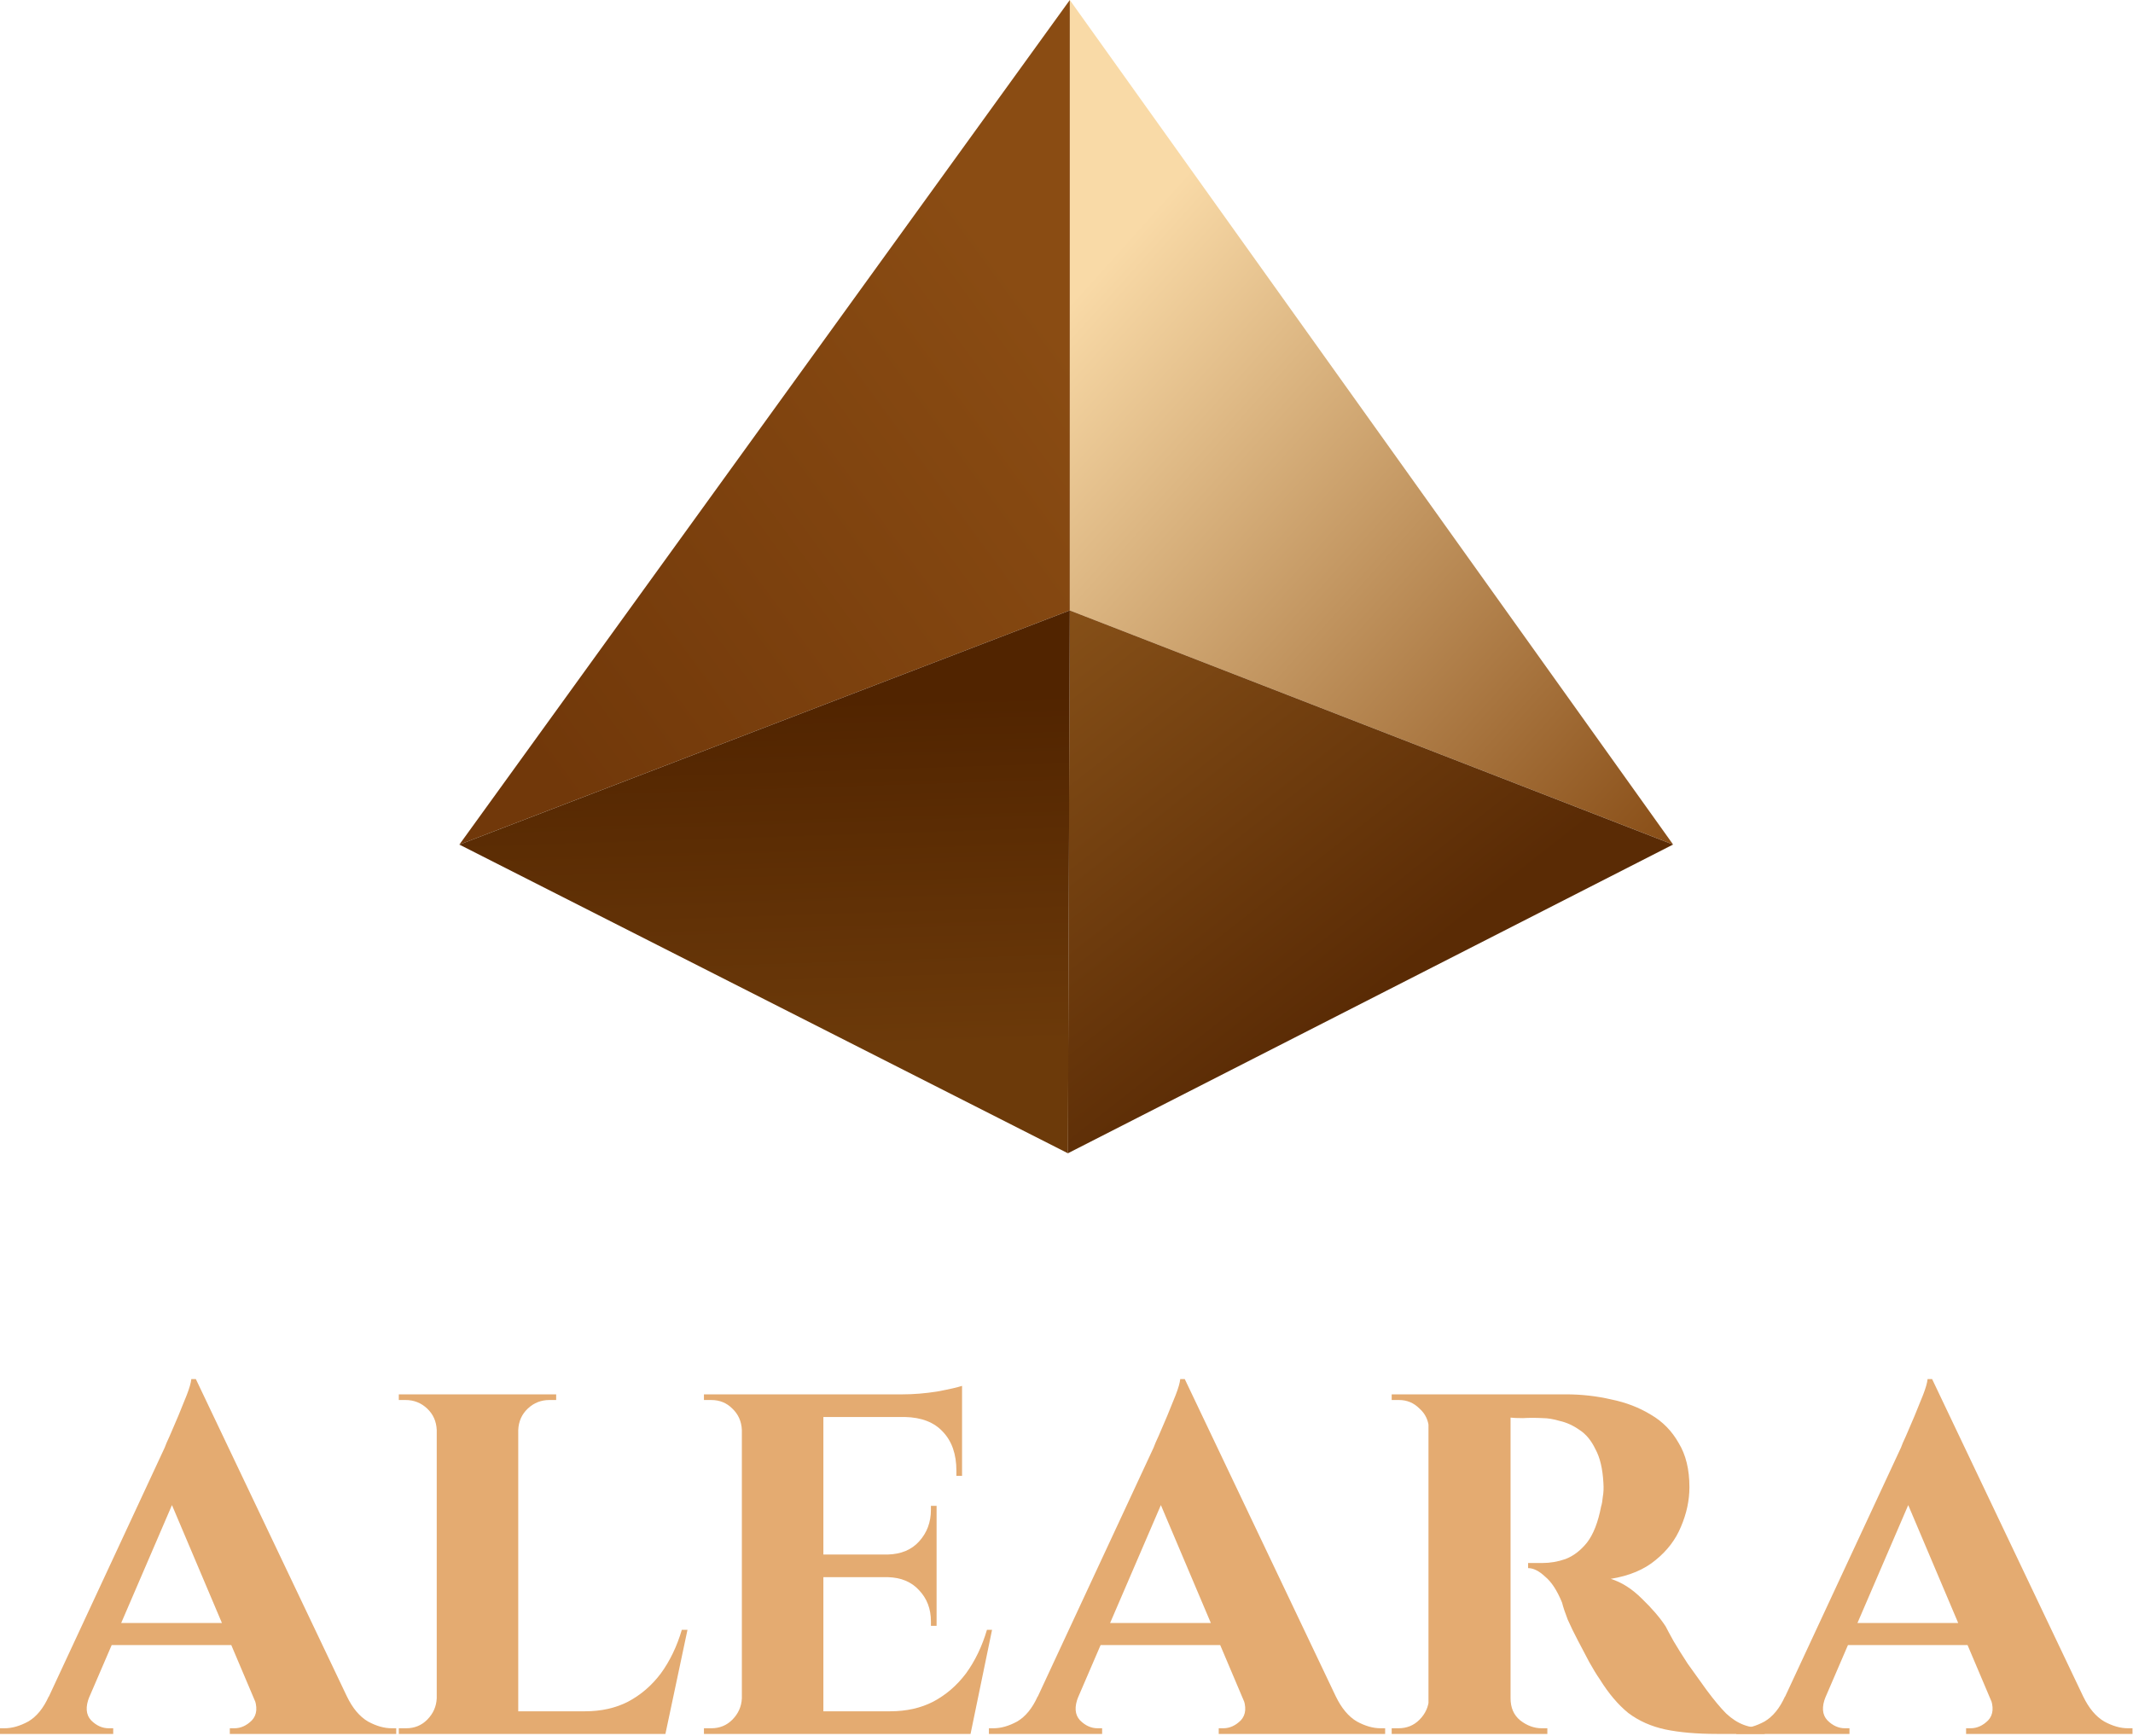
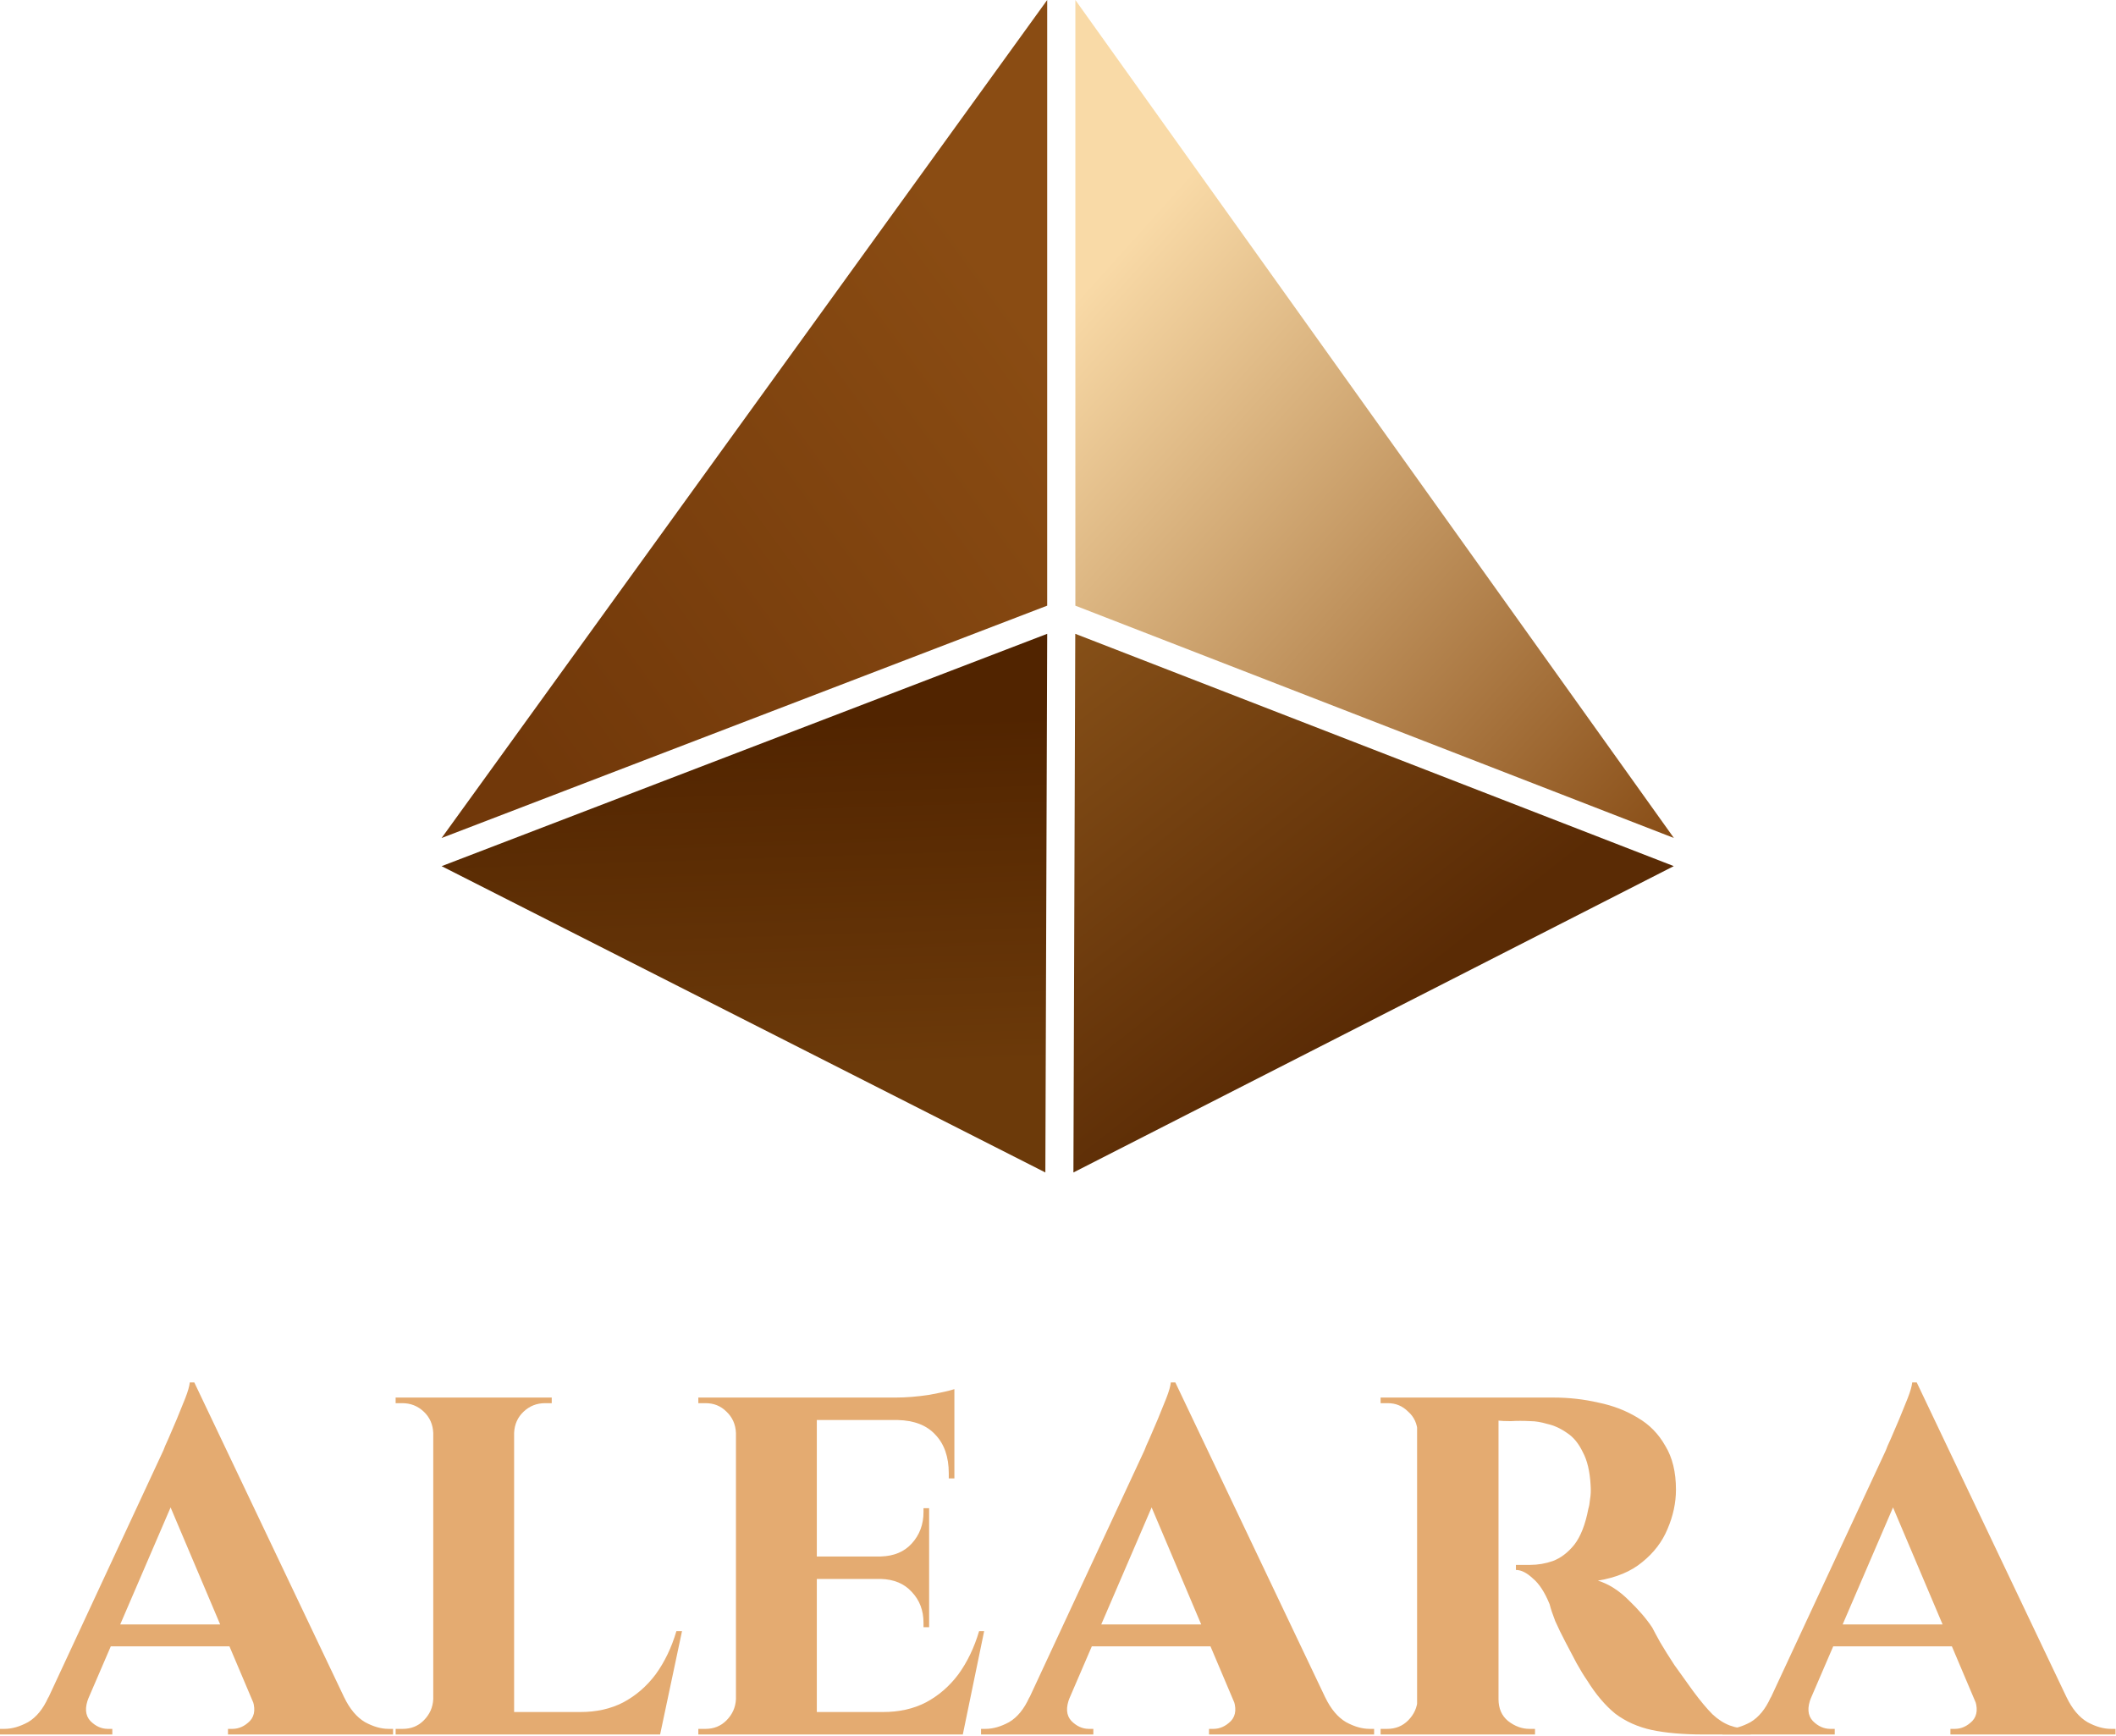
- <svg xmlns="http://www.w3.org/2000/svg" width="601" height="489" viewBox="0 0 601 489" fill="none">
-   <path d="M471.428 238.005L301.435 0.005L301.432 172.024L471.428 238.005Z" fill="url(#paint0_linear_42_13)" />
-   <path d="M300.881 325.005L471.4 237.997L301.405 172.015L300.881 325.005Z" fill="url(#paint1_linear_42_13)" />
-   <path d="M301.433 0L129.43 238.01L301.429 172.018L301.433 0Z" fill="url(#paint2_linear_42_13)" />
-   <path d="M129.433 238.007L301.432 172.015L300.909 325.005L129.433 238.007Z" fill="url(#paint3_linear_42_13)" />
-   <path d="M55.183 388.63L102.393 487.833H75.439L45.773 417.817L55.183 388.63ZM25.199 478.104C24.03 480.975 24.189 483.208 25.678 484.802C27.166 486.291 28.814 487.035 30.622 487.035H31.898V488.63H0V487.035C0 487.035 0.213 487.035 0.638 487.035C1.063 487.035 1.276 487.035 1.276 487.035C3.402 487.035 5.635 486.397 7.974 485.121C10.314 483.739 12.228 481.4 13.716 478.104H25.199ZM55.183 388.63L55.502 407.769L20.893 488.152H9.091L46.411 407.928C46.624 407.29 47.103 406.174 47.847 404.579C48.591 402.878 49.389 401.017 50.239 398.997C51.09 396.87 51.887 394.903 52.632 393.096C53.376 391.182 53.801 389.693 53.907 388.63H55.183ZM69.059 457.37V463.59H28.389V457.37H69.059ZM71.452 478.104H97.767C99.362 481.4 101.329 483.739 103.669 485.121C106.008 486.397 108.241 487.035 110.367 487.035C110.367 487.035 110.58 487.035 111.005 487.035C111.43 487.035 111.643 487.035 111.643 487.035V488.63H64.753V487.035H66.029C67.837 487.035 69.485 486.291 70.973 484.802C72.462 483.208 72.621 480.975 71.452 478.104Z" fill="#E4AB71" />
-   <path d="M146.022 392.936V488.63H123.055V392.936H146.022ZM183.183 482.251L187.011 488.63H145.703V482.251H183.183ZM193.709 459.284L187.489 488.63H159.897L164.842 482.251C169.414 482.251 173.454 481.347 176.963 479.539C180.578 477.625 183.661 474.967 186.213 471.565C188.765 468.056 190.732 463.962 192.114 459.284H193.709ZM123.374 478.582L124.172 488.63H112.369V487.035C112.369 487.035 112.688 487.035 113.326 487.035C113.964 487.035 114.337 487.035 114.443 487.035C116.782 487.035 118.749 486.238 120.344 484.643C122.045 482.942 122.949 480.922 123.055 478.582H123.374ZM145.703 402.984V392.936H156.708V394.531C156.601 394.531 156.229 394.531 155.591 394.531C155.06 394.531 154.794 394.531 154.794 394.531C152.455 394.531 150.434 395.329 148.733 396.924C147.032 398.519 146.128 400.539 146.022 402.984H145.703ZM123.374 402.984H123.055C122.949 400.539 122.045 398.519 120.344 396.924C118.643 395.329 116.623 394.531 114.283 394.531C114.177 394.531 113.805 394.531 113.167 394.531C112.635 394.531 112.369 394.531 112.369 394.531V392.936H123.374V402.984Z" fill="#E4AB71" />
-   <path d="M231.997 392.936V488.63H209.03V392.936H231.997ZM269.317 482.251L272.986 488.63H231.678V482.251H269.317ZM263.895 438.072V444.452H231.678V438.072H263.895ZM271.072 392.936V399.316H231.678V392.936H271.072ZM279.525 459.284L273.464 488.63H245.872L250.816 482.251C255.388 482.251 259.429 481.347 262.938 479.539C266.553 477.625 269.636 474.967 272.188 471.565C274.74 468.056 276.707 463.962 278.089 459.284H279.525ZM263.895 444.133V458.168H262.3V456.892C262.3 453.383 261.183 450.459 258.95 448.12C256.824 445.781 253.9 444.558 250.178 444.452V444.133H263.895ZM263.895 424.356V438.391H250.178V438.072C253.9 437.966 256.824 436.743 258.95 434.404C261.183 431.958 262.3 428.981 262.3 425.472V424.356H263.895ZM271.072 398.997V415.903H269.477V414.468C269.477 409.789 268.201 406.121 265.649 403.463C263.203 400.805 259.642 399.422 254.963 399.316V398.997H271.072ZM271.072 390.544V394.372L254.325 392.936C257.409 392.936 260.652 392.671 264.054 392.139C267.457 391.501 269.796 390.969 271.072 390.544ZM209.349 478.582L210.147 488.63H198.344V487.035C198.344 487.035 198.663 487.035 199.301 487.035C199.939 487.035 200.311 487.035 200.418 487.035C202.757 487.035 204.724 486.238 206.319 484.643C208.02 482.942 208.924 480.922 209.03 478.582H209.349ZM209.349 402.984H209.03C208.924 400.539 208.02 398.519 206.319 396.924C204.724 395.329 202.757 394.531 200.418 394.531C200.311 394.531 199.939 394.531 199.301 394.531C198.663 394.531 198.344 394.531 198.344 394.531V392.936H210.147L209.349 402.984Z" fill="#E4AB71" />
-   <path d="M333.823 388.63L381.032 487.833H354.078L324.413 417.817L333.823 388.63ZM303.839 478.104C302.67 480.975 302.829 483.208 304.318 484.802C305.806 486.291 307.454 487.035 309.262 487.035H310.538V488.63H278.64V487.035C278.64 487.035 278.853 487.035 279.278 487.035C279.703 487.035 279.916 487.035 279.916 487.035C282.042 487.035 284.275 486.397 286.614 485.121C288.954 483.739 290.867 481.4 292.356 478.104H303.839ZM333.823 388.63L334.142 407.769L299.533 488.152H287.731L325.051 407.928C325.264 407.29 325.743 406.174 326.487 404.579C327.231 402.878 328.029 401.017 328.879 398.997C329.73 396.87 330.527 394.903 331.271 393.096C332.016 391.182 332.441 389.693 332.547 388.63H333.823ZM347.699 457.37V463.59H307.029V457.37H347.699ZM350.091 478.104H376.407C378.002 481.4 379.969 483.739 382.308 485.121C384.647 486.397 386.88 487.035 389.007 487.035C389.007 487.035 389.219 487.035 389.645 487.035C390.07 487.035 390.283 487.035 390.283 487.035V488.63H343.393V487.035H344.669C346.476 487.035 348.124 486.291 349.613 484.802C351.101 483.208 351.261 480.975 350.091 478.104Z" fill="#E4AB71" />
-   <path d="M424.023 392.936H441.248C445.608 392.936 449.861 393.415 454.007 394.372C458.154 395.222 461.876 396.658 465.172 398.678C468.468 400.592 471.073 403.25 472.987 406.653C475.007 409.949 476.017 414.095 476.017 419.093C476.017 422.814 475.22 426.536 473.625 430.257C472.136 433.872 469.744 437.009 466.448 439.667C463.258 442.325 459.058 444.079 453.848 444.93C456.931 445.887 459.855 447.748 462.62 450.512C465.491 453.277 467.724 455.882 469.318 458.327C469.744 459.178 470.488 460.56 471.551 462.474C472.615 464.281 473.944 466.408 475.539 468.853C477.24 471.193 478.994 473.638 480.802 476.19C482.928 479.061 484.789 481.294 486.384 482.889C487.979 484.377 489.627 485.44 491.328 486.078C493.029 486.716 494.996 487.035 497.229 487.035V488.63H483.832C478.09 488.63 473.199 488.205 469.159 487.354C465.225 486.504 461.769 484.962 458.792 482.729C455.921 480.39 453.263 477.253 450.818 473.319C449.861 471.937 448.851 470.289 447.787 468.375C446.724 466.355 445.661 464.335 444.598 462.314C443.534 460.294 442.577 458.327 441.727 456.413C440.982 454.499 440.451 452.905 440.132 451.629C438.75 448.226 437.155 445.781 435.347 444.292C433.646 442.697 432.051 441.9 430.562 441.9V440.464C430.562 440.464 430.935 440.464 431.679 440.464C432.423 440.464 433.38 440.464 434.55 440.464C436.783 440.464 438.962 440.092 441.089 439.348C443.322 438.497 445.342 436.956 447.149 434.723C448.957 432.384 450.286 428.981 451.137 424.515C451.349 423.877 451.509 422.974 451.615 421.804C451.828 420.634 451.881 419.305 451.775 417.817C451.562 413.883 450.818 410.746 449.542 408.407C448.372 405.961 446.884 404.154 445.076 402.984C443.268 401.708 441.408 400.858 439.494 400.432C437.686 399.901 436.091 399.635 434.709 399.635C432.689 399.529 430.828 399.529 429.127 399.635C427.532 399.635 426.309 399.582 425.459 399.475C425.353 399.475 425.193 398.944 424.98 397.881C424.768 396.711 424.555 395.595 424.342 394.531C424.13 393.468 424.023 392.936 424.023 392.936ZM425.618 392.936V488.63H402.492V392.936H425.618ZM402.971 478.582L403.609 488.63H392.125V487.035C392.232 487.035 392.498 487.035 392.923 487.035C393.455 487.035 393.827 487.035 394.039 487.035C396.379 487.035 398.346 486.238 399.94 484.643C401.642 482.942 402.545 480.922 402.652 478.582H402.971ZM402.971 402.825H402.652C402.545 400.379 401.642 398.412 399.94 396.924C398.346 395.329 396.432 394.531 394.199 394.531C393.88 394.531 393.455 394.531 392.923 394.531C392.498 394.531 392.232 394.531 392.125 394.531V392.936H403.609L402.971 402.825ZM425.299 478.582H425.618C425.618 481.24 426.522 483.314 428.33 484.802C430.244 486.291 432.264 487.035 434.39 487.035C434.39 487.035 434.603 487.035 435.028 487.035C435.454 487.035 435.772 487.035 435.985 487.035V488.63H424.502L425.299 478.582Z" fill="#E4AB71" />
-   <path d="M544.399 388.63L591.608 487.833H564.655L534.99 417.817L544.399 388.63ZM514.415 478.104C513.246 480.975 513.405 483.208 514.894 484.802C516.382 486.291 518.031 487.035 519.838 487.035H521.114V488.63H489.216V487.035C489.216 487.035 489.429 487.035 489.854 487.035C490.279 487.035 490.492 487.035 490.492 487.035C492.618 487.035 494.851 486.397 497.19 485.121C499.53 483.739 501.444 481.4 502.932 478.104H514.415ZM544.399 388.63L544.718 407.769L510.109 488.152H498.307L535.628 407.928C535.84 407.29 536.319 406.174 537.063 404.579C537.807 402.878 538.605 401.017 539.455 398.997C540.306 396.87 541.103 394.903 541.848 393.096C542.592 391.182 543.017 389.693 543.123 388.63H544.399ZM558.275 457.37V463.59H517.605V457.37H558.275ZM560.667 478.104H586.983C588.578 481.4 590.545 483.739 592.884 485.121C595.223 486.397 597.456 487.035 599.583 487.035C599.583 487.035 599.796 487.035 600.221 487.035C600.646 487.035 600.859 487.035 600.859 487.035V488.63H553.969V487.035H555.245C557.052 487.035 558.7 486.291 560.189 484.802C561.677 483.208 561.837 480.975 560.667 478.104Z" fill="#E4AB71" />
+ <svg xmlns="http://www.w3.org/2000/svg" width="601" height="493" viewBox="0 0 601 493" fill="none">
+   <path d="M475.428 238.005L305.435 0.005L305.432 172.024L475.428 238.005Z" fill="url(#paint0_linear_42_13)" />
+   <path d="M304.881 333.005L475.4 245.997L305.405 180.015L304.881 333.005Z" fill="url(#paint1_linear_42_13)" />
+   <path d="M297.433 0L125.43 238.01L297.429 172.018L297.433 0Z" fill="url(#paint2_linear_42_13)" />
+   <path d="M125.433 246.007L297.432 180.015L296.909 333.005L125.433 246.007Z" fill="url(#paint3_linear_42_13)" />
+   <path d="M55.183 392.63L102.393 491.833H75.439L45.773 421.817L55.183 392.63ZM25.199 482.104C24.03 484.975 24.189 487.208 25.678 488.802C27.166 490.291 28.814 491.035 30.622 491.035H31.898V492.63H0V491.035C0 491.035 0.213 491.035 0.638 491.035C1.063 491.035 1.276 491.035 1.276 491.035C3.402 491.035 5.635 490.397 7.974 489.121C10.314 487.739 12.228 485.4 13.716 482.104H25.199ZM55.183 392.63L55.502 411.769L20.893 492.152H9.091L46.411 411.928C46.624 411.29 47.103 410.174 47.847 408.579C48.591 406.878 49.389 405.017 50.239 402.997C51.09 400.87 51.887 398.903 52.632 397.096C53.376 395.182 53.801 393.693 53.907 392.63H55.183ZM69.059 461.37V467.59H28.389V461.37H69.059ZM71.452 482.104H97.767C99.362 485.4 101.329 487.739 103.669 489.121C106.008 490.397 108.241 491.035 110.367 491.035C110.367 491.035 110.58 491.035 111.005 491.035C111.43 491.035 111.643 491.035 111.643 491.035V492.63H64.753V491.035H66.029C67.837 491.035 69.485 490.291 70.973 488.802C72.462 487.208 72.621 484.975 71.452 482.104Z" fill="#E4AB71" />
+   <path d="M146.022 396.936V492.63H123.055V396.936H146.022ZM183.183 486.251L187.011 492.63H145.703V486.251H183.183ZM193.709 463.284L187.489 492.63H159.897L164.842 486.251C169.414 486.251 173.454 485.347 176.963 483.539C180.578 481.625 183.661 478.967 186.213 475.565C188.765 472.056 190.732 467.962 192.114 463.284H193.709ZM123.374 482.582L124.172 492.63H112.369V491.035C112.369 491.035 112.688 491.035 113.326 491.035C113.964 491.035 114.337 491.035 114.443 491.035C116.782 491.035 118.749 490.238 120.344 488.643C122.045 486.942 122.949 484.922 123.055 482.582H123.374ZM145.703 406.984V396.936H156.708V398.531C156.601 398.531 156.229 398.531 155.591 398.531C155.06 398.531 154.794 398.531 154.794 398.531C152.455 398.531 150.434 399.329 148.733 400.924C147.032 402.519 146.128 404.539 146.022 406.984H145.703ZM123.374 406.984H123.055C122.949 404.539 122.045 402.519 120.344 400.924C118.643 399.329 116.623 398.531 114.283 398.531C114.177 398.531 113.805 398.531 113.167 398.531C112.635 398.531 112.369 398.531 112.369 398.531V396.936H123.374V406.984Z" fill="#E4AB71" />
+   <path d="M231.997 396.936V492.63H209.03V396.936H231.997ZM269.317 486.251L272.986 492.63H231.678V486.251H269.317ZM263.895 442.072V448.452H231.678V442.072H263.895ZM271.072 396.936V403.316H231.678V396.936H271.072ZM279.525 463.284L273.464 492.63H245.872L250.816 486.251C255.388 486.251 259.429 485.347 262.938 483.539C266.553 481.625 269.636 478.967 272.188 475.565C274.74 472.056 276.707 467.962 278.089 463.284H279.525ZM263.895 448.133V462.168H262.3V460.892C262.3 457.383 261.183 454.459 258.95 452.12C256.824 449.781 253.9 448.558 250.178 448.452V448.133H263.895ZM263.895 428.356V442.391H250.178V442.072C253.9 441.966 256.824 440.743 258.95 438.404C261.183 435.958 262.3 432.981 262.3 429.472V428.356H263.895ZM271.072 402.997V419.903H269.477V418.468C269.477 413.789 268.201 410.121 265.649 407.463C263.203 404.805 259.642 403.422 254.963 403.316V402.997H271.072ZM271.072 394.544V398.372L254.325 396.936C257.409 396.936 260.652 396.671 264.054 396.139C267.457 395.501 269.796 394.969 271.072 394.544ZM209.349 482.582L210.147 492.63H198.344V491.035C198.344 491.035 198.663 491.035 199.301 491.035C199.939 491.035 200.311 491.035 200.418 491.035C202.757 491.035 204.724 490.238 206.319 488.643C208.02 486.942 208.924 484.922 209.03 482.582H209.349ZM209.349 406.984H209.03C208.924 404.539 208.02 402.519 206.319 400.924C204.724 399.329 202.757 398.531 200.418 398.531C200.311 398.531 199.939 398.531 199.301 398.531C198.663 398.531 198.344 398.531 198.344 398.531V396.936H210.147L209.349 406.984Z" fill="#E4AB71" />
+   <path d="M333.823 392.63L381.032 491.833H354.078L324.413 421.817L333.823 392.63ZM303.839 482.104C302.67 484.975 302.829 487.208 304.318 488.802C305.806 490.291 307.454 491.035 309.262 491.035H310.538V492.63H278.64V491.035C278.64 491.035 278.853 491.035 279.278 491.035C279.703 491.035 279.916 491.035 279.916 491.035C282.042 491.035 284.275 490.397 286.614 489.121C288.954 487.739 290.867 485.4 292.356 482.104H303.839ZM333.823 392.63L334.142 411.769L299.533 492.152H287.731L325.051 411.928C325.264 411.29 325.743 410.174 326.487 408.579C327.231 406.878 328.029 405.017 328.879 402.997C329.73 400.87 330.527 398.903 331.271 397.096C332.016 395.182 332.441 393.693 332.547 392.63H333.823ZM347.699 461.37V467.59H307.029V461.37H347.699ZM350.091 482.104H376.407C378.002 485.4 379.969 487.739 382.308 489.121C384.647 490.397 386.88 491.035 389.007 491.035C389.007 491.035 389.219 491.035 389.645 491.035C390.07 491.035 390.283 491.035 390.283 491.035V492.63H343.393V491.035H344.669C346.476 491.035 348.124 490.291 349.613 488.802C351.101 487.208 351.261 484.975 350.091 482.104Z" fill="#E4AB71" />
+   <path d="M424.023 396.936H441.248C445.608 396.936 449.861 397.415 454.007 398.372C458.154 399.222 461.876 400.658 465.172 402.678C468.468 404.592 471.073 407.25 472.987 410.653C475.007 413.949 476.017 418.095 476.017 423.093C476.017 426.814 475.22 430.536 473.625 434.257C472.136 437.872 469.744 441.009 466.448 443.667C463.258 446.325 459.058 448.079 453.848 448.93C456.931 449.887 459.855 451.748 462.62 454.512C465.491 457.277 467.724 459.882 469.318 462.327C469.744 463.178 470.488 464.56 471.551 466.474C472.615 468.281 473.944 470.408 475.539 472.853C477.24 475.193 478.994 477.638 480.802 480.19C482.928 483.061 484.789 485.294 486.384 486.889C487.979 488.377 489.627 489.44 491.328 490.078C493.029 490.716 494.996 491.035 497.229 491.035V492.63H483.832C478.09 492.63 473.199 492.205 469.159 491.354C465.225 490.504 461.769 488.962 458.792 486.729C455.921 484.39 453.263 481.253 450.818 477.319C449.861 475.937 448.851 474.289 447.787 472.375C446.724 470.355 445.661 468.335 444.598 466.314C443.534 464.294 442.577 462.327 441.727 460.413C440.982 458.499 440.451 456.905 440.132 455.629C438.75 452.226 437.155 449.781 435.347 448.292C433.646 446.697 432.051 445.9 430.562 445.9V444.464C430.562 444.464 430.935 444.464 431.679 444.464C432.423 444.464 433.38 444.464 434.55 444.464C436.783 444.464 438.962 444.092 441.089 443.348C443.322 442.497 445.342 440.956 447.149 438.723C448.957 436.384 450.286 432.981 451.137 428.515C451.349 427.877 451.509 426.974 451.615 425.804C451.828 424.634 451.881 423.305 451.775 421.817C451.562 417.883 450.818 414.746 449.542 412.407C448.372 409.961 446.884 408.154 445.076 406.984C443.268 405.708 441.408 404.858 439.494 404.432C437.686 403.901 436.091 403.635 434.709 403.635C432.689 403.529 430.828 403.529 429.127 403.635C427.532 403.635 426.309 403.582 425.459 403.475C425.353 403.475 425.193 402.944 424.98 401.881C424.768 400.711 424.555 399.595 424.342 398.531C424.13 397.468 424.023 396.936 424.023 396.936ZM425.618 396.936V492.63H402.492V396.936H425.618ZM402.971 482.582L403.609 492.63H392.125V491.035C392.232 491.035 392.498 491.035 392.923 491.035C393.455 491.035 393.827 491.035 394.039 491.035C396.379 491.035 398.346 490.238 399.94 488.643C401.642 486.942 402.545 484.922 402.652 482.582H402.971ZM402.971 406.825H402.652C402.545 404.379 401.642 402.412 399.94 400.924C398.346 399.329 396.432 398.531 394.199 398.531C393.88 398.531 393.455 398.531 392.923 398.531C392.498 398.531 392.232 398.531 392.125 398.531V396.936H403.609L402.971 406.825ZM425.299 482.582H425.618C425.618 485.24 426.522 487.314 428.33 488.802C430.244 490.291 432.264 491.035 434.39 491.035C434.39 491.035 434.603 491.035 435.028 491.035C435.454 491.035 435.772 491.035 435.985 491.035V492.63H424.502L425.299 482.582Z" fill="#E4AB71" />
+   <path d="M544.399 392.63L591.608 491.833H564.655L534.99 421.817L544.399 392.63ZM514.415 482.104C513.246 484.975 513.405 487.208 514.894 488.802C516.382 490.291 518.031 491.035 519.838 491.035H521.114V492.63H489.216V491.035C489.216 491.035 489.429 491.035 489.854 491.035C490.279 491.035 490.492 491.035 490.492 491.035C492.618 491.035 494.851 490.397 497.19 489.121C499.53 487.739 501.444 485.4 502.932 482.104H514.415ZM544.399 392.63L544.718 411.769L510.109 492.152H498.307L535.628 411.928C535.84 411.29 536.319 410.174 537.063 408.579C537.807 406.878 538.605 405.017 539.455 402.997C540.306 400.87 541.103 398.903 541.848 397.096C542.592 395.182 543.017 393.693 543.123 392.63H544.399ZM558.275 461.37V467.59H517.605V461.37H558.275ZM560.667 482.104H586.983C588.578 485.4 590.545 487.739 592.884 489.121C595.223 490.397 597.456 491.035 599.583 491.035C599.583 491.035 599.796 491.035 600.221 491.035C600.646 491.035 600.859 491.035 600.859 491.035V492.63H553.969V491.035H555.245C557.052 491.035 558.7 490.291 560.189 488.802C561.677 487.208 561.837 484.975 560.667 482.104Z" fill="#E4AB71" />
  <defs>
-     <linearGradient id="paint0_linear_42_13" x1="301.432" y1="85.28" x2="471.428" y2="238.005" gradientUnits="userSpaceOnUse">
+     <linearGradient id="paint0_linear_42_13" x1="305.432" y1="85.28" x2="475.428" y2="238.005" gradientUnits="userSpaceOnUse">
      <stop stop-color="#F9DAA7" />
      <stop offset="1" stop-color="#884D16" />
    </linearGradient>
-     <linearGradient id="paint1_linear_42_13" x1="300.881" y1="172.015" x2="386.141" y2="280.419" gradientUnits="userSpaceOnUse">
+     <linearGradient id="paint1_linear_42_13" x1="304.881" y1="180.015" x2="390.141" y2="288.419" gradientUnits="userSpaceOnUse">
      <stop stop-color="#865018" />
      <stop offset="1" stop-color="#5A2B05" />
    </linearGradient>
-     <linearGradient id="paint2_linear_42_13" x1="301.433" y1="98.537" x2="148.4" y2="210.591" gradientUnits="userSpaceOnUse">
+     <linearGradient id="paint2_linear_42_13" x1="297.433" y1="98.537" x2="144.4" y2="210.591" gradientUnits="userSpaceOnUse">
      <stop stop-color="#8A4C13" />
      <stop offset="1" stop-color="#71380A" />
    </linearGradient>
-     <linearGradient id="paint3_linear_42_13" x1="238.263" y1="196.951" x2="241.431" y2="295.568" gradientUnits="userSpaceOnUse">
+     <linearGradient id="paint3_linear_42_13" x1="234.263" y1="204.951" x2="237.431" y2="303.568" gradientUnits="userSpaceOnUse">
      <stop stop-color="#512400" />
      <stop offset="1" stop-color="#6C3A0A" />
    </linearGradient>
  </defs>
</svg>
